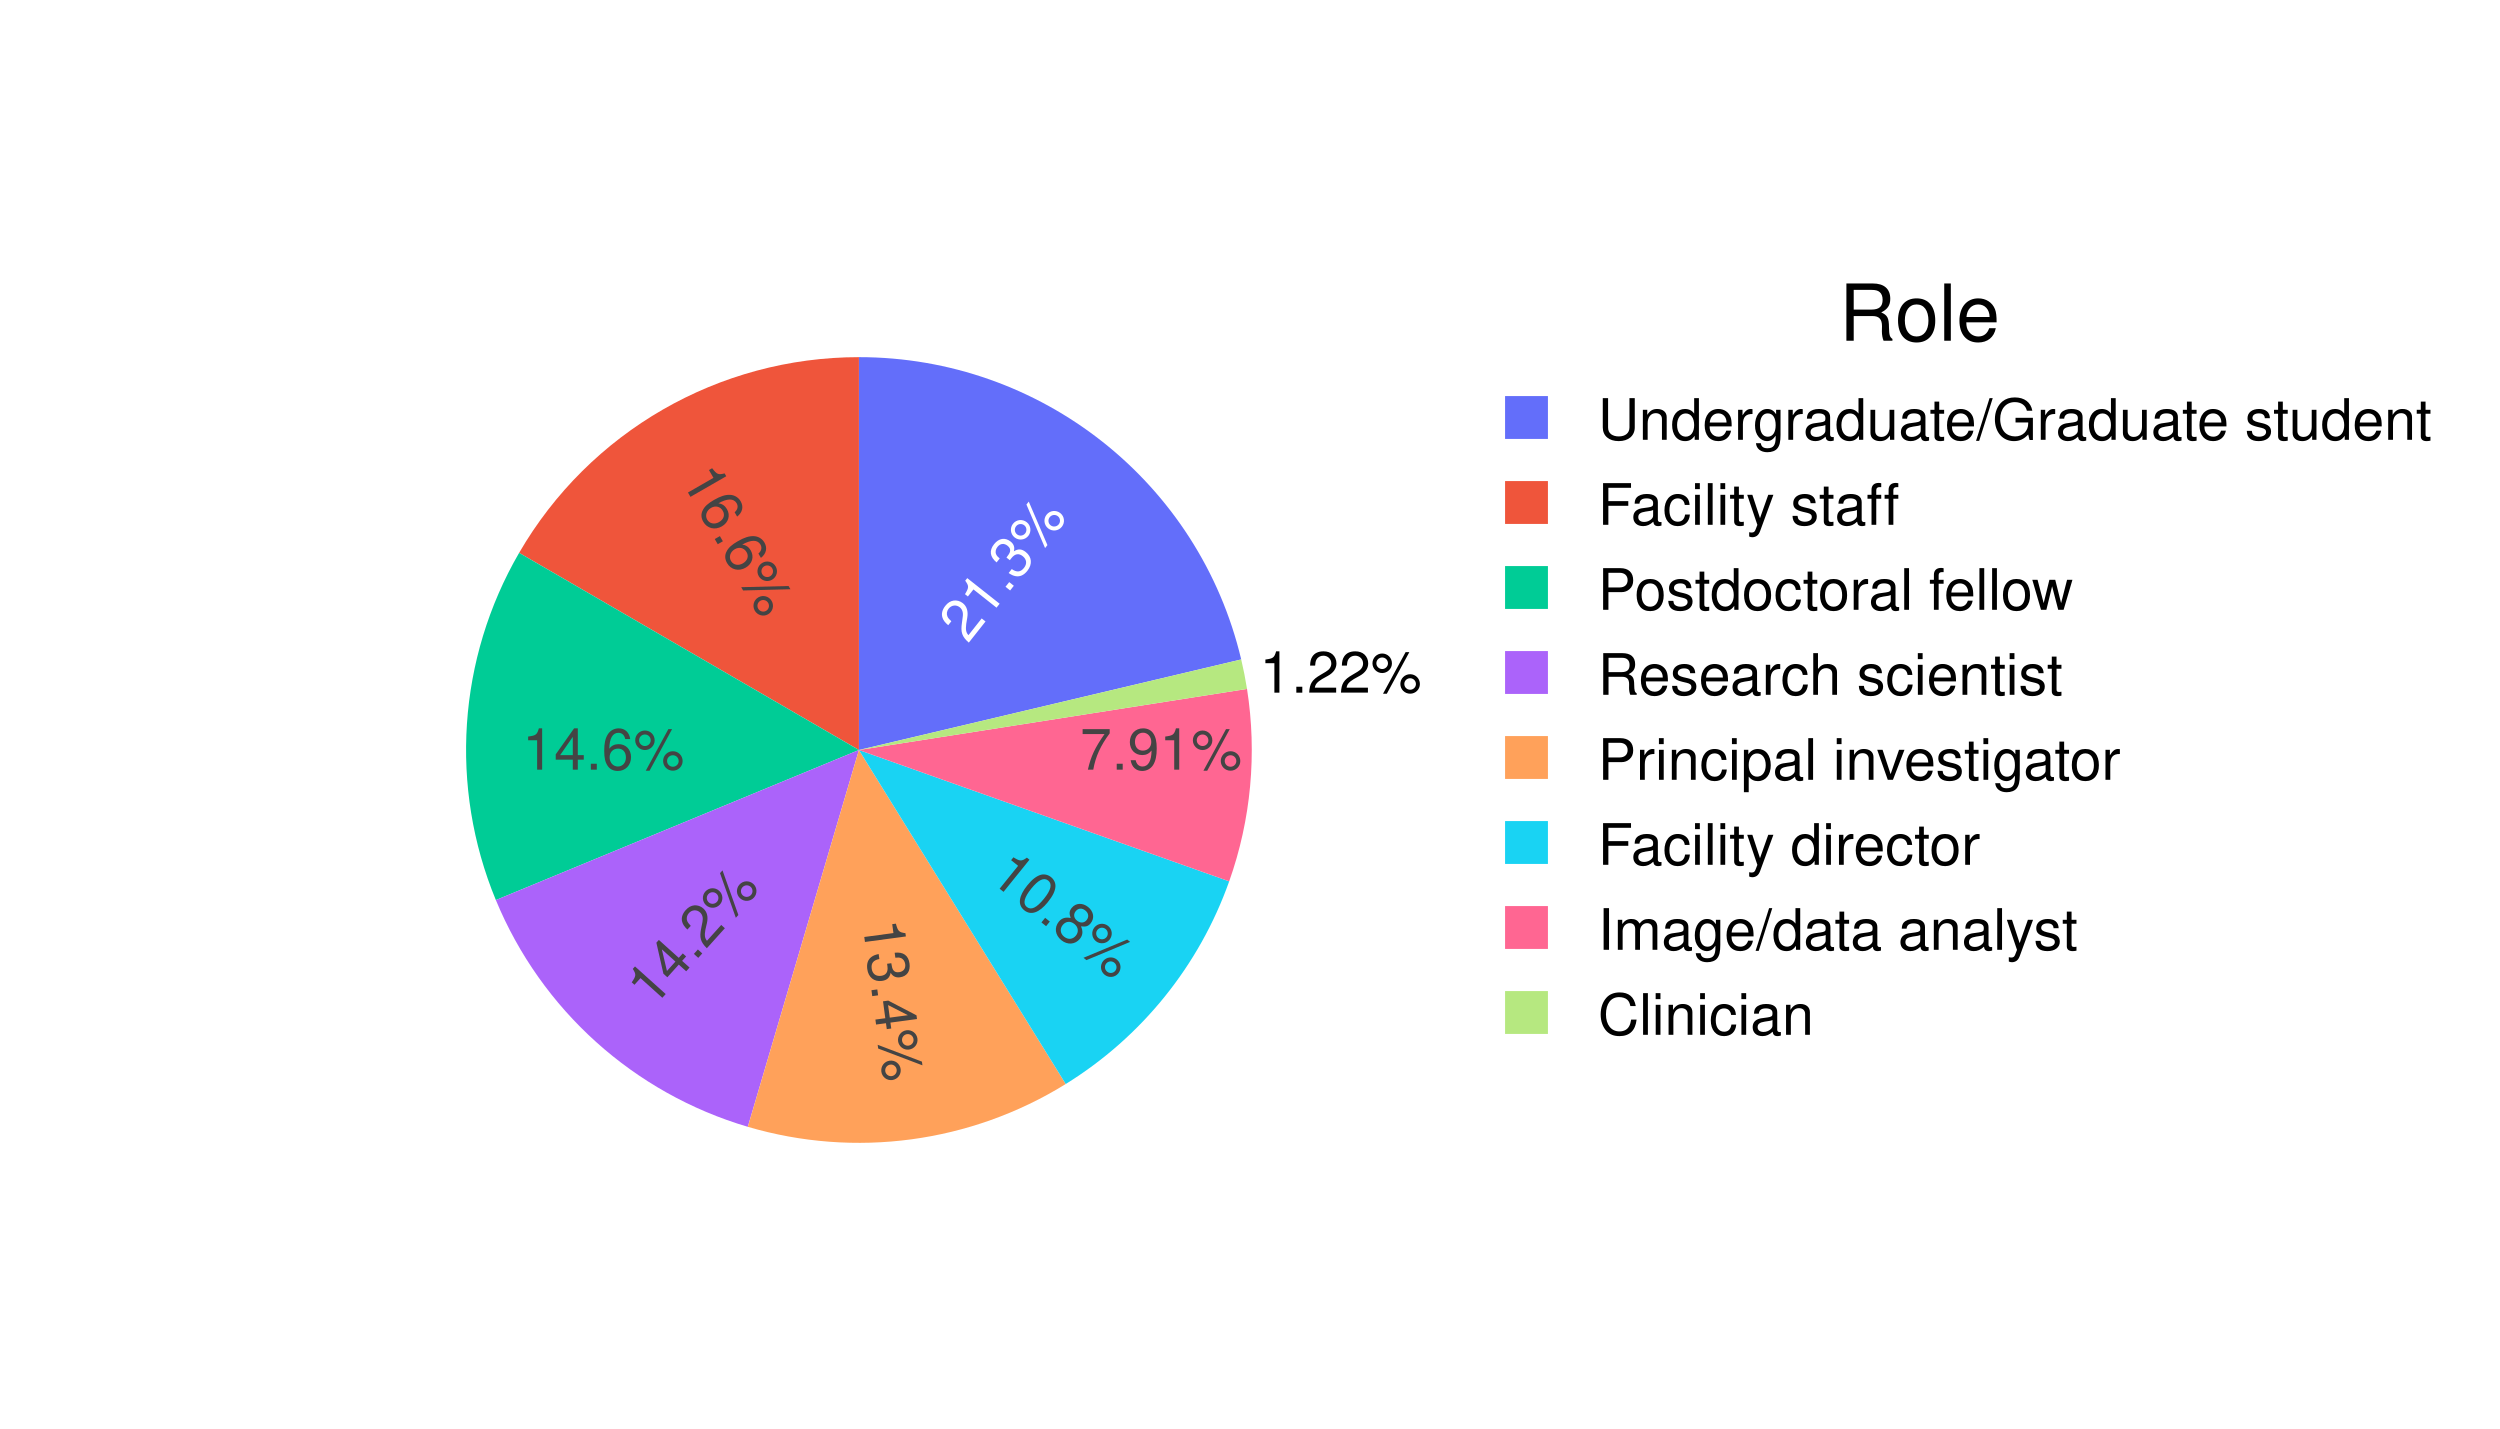
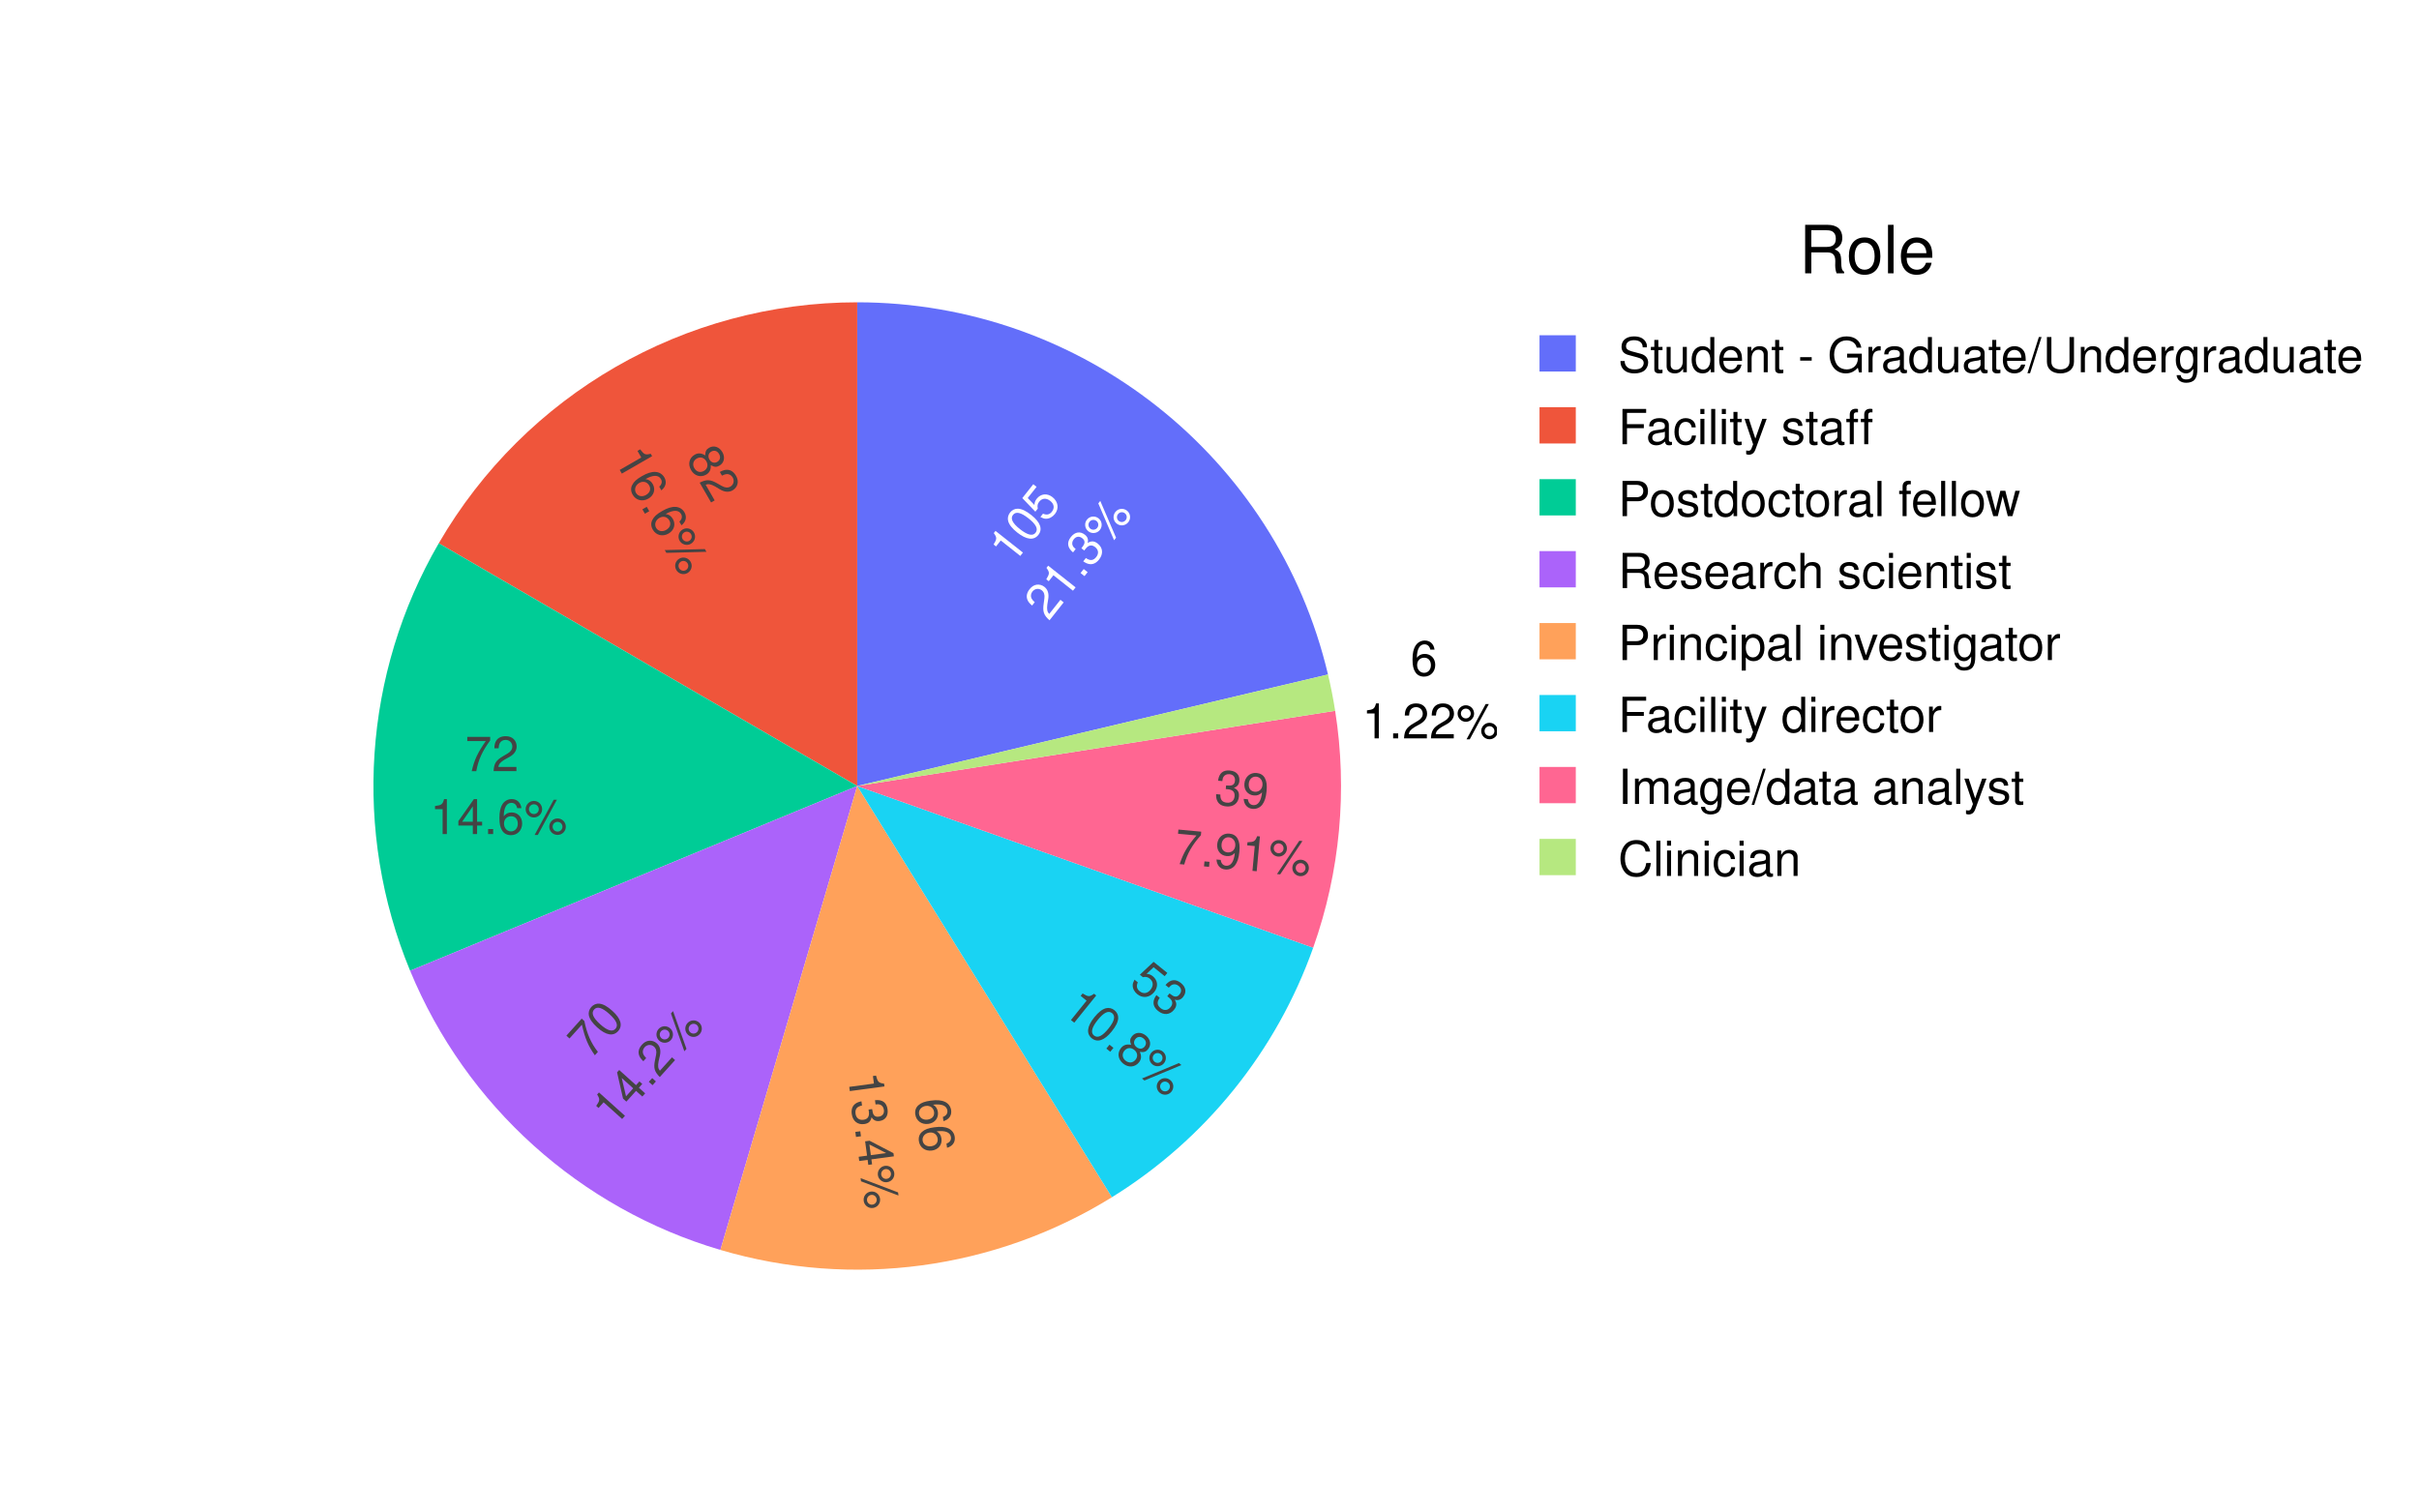
- <svg xmlns="http://www.w3.org/2000/svg" class="main-svg" width="700" height="400" style="" viewBox="0 0 700 400">
-   <rect x="0" y="0" width="700" height="400" style="fill: rgb(255, 255, 255); fill-opacity: 1;" />
-   <defs id="defs-633f3f">
+ <svg xmlns="http://www.w3.org/2000/svg" class="main-svg" width="800" height="500" style="" viewBox="0 0 800 500">
+   <rect x="0" y="0" width="800" height="500" style="fill: rgb(255, 255, 255); fill-opacity: 1;" />
+   <defs id="defs-ae1833">
    <g class="clips" />
    <g class="gradients" />
    <g class="patterns" />
  </defs>
  <g class="bglayer" />
  <g class="layer-below">
    <g class="imagelayer" />
    <g class="shapelayer" />
  </g>
  <g class="cartesianlayer" />
  <g class="polarlayer" />
  <g class="smithlayer" />
  <g class="ternarylayer" />
  <g class="geolayer" />
  <g class="funnelarealayer" />
  <g class="pielayer">
    <g class="trace" stroke-linejoin="round" style="opacity: 1;">
      <g class="slice">
-         <path class="surface" d="M240.5,210l0,-110a110,110 0 0 1 107.038,84.645Z" style="pointer-events: all; stroke-width: 0; fill: rgb(99, 110, 250); fill-opacity: 1; stroke: rgb(68, 68, 68); stroke-opacity: 1;" />
-         <g class="slicetext">
-           <text data-notex="1" class="slicetext" transform="translate(285.0089,162.583)rotate(-51.66329)" text-anchor="middle" x="0" y="0" style="font-family: Helvetica; font-size: 16px; fill: rgb(255, 255, 255); fill-opacity: 1; white-space: pre;">21.3%</text>
-         </g>
-       </g>
-       <g class="slice">
-         <path class="surface" d="M240.5,210l-95.146,-55.202a110,110 0 0 1 95.146,-54.798Z" style="pointer-events: all; stroke-width: 0; fill: rgb(239, 85, 59); fill-opacity: 1; stroke: rgb(68, 68, 68); stroke-opacity: 1;" />
-         <g class="slicetext">
-           <text data-notex="1" class="slicetext" transform="translate(201.8816,153.9669)rotate(60.06085)" text-anchor="middle" x="0" y="0" style="font-family: Helvetica; font-size: 16px; fill: rgb(68, 68, 68); fill-opacity: 1; white-space: pre;">16.6%</text>
-         </g>
-       </g>
-       <g class="slice">
-         <path class="surface" d="M240.5,210l-101.66,42.014a110,110 0 0 1 6.514,-97.216Z" style="pointer-events: all; stroke-width: 0; fill: rgb(0, 204, 150); fill-opacity: 1; stroke: rgb(68, 68, 68); stroke-opacity: 1;" />
-         <g class="slicetext">
-           <text data-notex="1" class="slicetext" transform="translate(168.9341,215.5)" text-anchor="middle" x="0" y="0" style="font-family: Helvetica; font-size: 16px; fill: rgb(68, 68, 68); fill-opacity: 1; white-space: pre;">14.6%</text>
-         </g>
-       </g>
-       <g class="slice">
-         <path class="surface" d="M240.5,210l-31.113,105.508a110,110 0 0 1 -70.547,-63.494Z" style="pointer-events: all; stroke-width: 0; fill: rgb(171, 99, 250); fill-opacity: 1; stroke: rgb(68, 68, 68); stroke-opacity: 1;" />
-         <g class="slicetext">
-           <text data-notex="1" class="slicetext" transform="translate(197.857,265.6016)rotate(-48.01217)" text-anchor="middle" x="0" y="0" style="font-family: Helvetica; font-size: 16px; fill: rgb(68, 68, 68); fill-opacity: 1; white-space: pre;">14.2%</text>
-         </g>
-       </g>
-       <g class="slice">
-         <path class="surface" d="M240.5,210l57.908,93.524a110,110 0 0 1 -89.02,11.984Z" style="pointer-events: all; stroke-width: 0; fill: rgb(255, 161, 90); fill-opacity: 1; stroke: rgb(68, 68, 68); stroke-opacity: 1;" />
-         <g class="slicetext">
-           <text data-notex="1" class="slicetext" transform="translate(244.4723,280.729)rotate(82.33266)" text-anchor="middle" x="0" y="0" style="font-family: Helvetica; font-size: 16px; fill: rgb(68, 68, 68); fill-opacity: 1; white-space: pre;">13.4%</text>
-         </g>
-       </g>
-       <g class="slice">
-         <path class="surface" d="M240.5,210l103.669,36.779a110,110 0 0 1 -45.762,56.745Z" style="pointer-events: all; stroke-width: 0; fill: rgb(25, 211, 243); fill-opacity: 1; stroke: rgb(68, 68, 68); stroke-opacity: 1;" />
-         <g class="slicetext">
-           <text data-notex="1" class="slicetext" transform="translate(294.3293,260.4762)rotate(38.88438)" text-anchor="middle" x="0" y="0" style="font-family: Helvetica; font-size: 16px; fill: rgb(68, 68, 68); fill-opacity: 1; white-space: pre;">10.8%</text>
-         </g>
-       </g>
-       <g class="slice">
-         <path class="surface" d="M240.5,210l108.662,-17.104a110,110 0 0 1 -4.993,53.883Z" style="pointer-events: all; stroke-width: 0; fill: rgb(255, 102, 146); fill-opacity: 1; stroke: rgb(68, 68, 68); stroke-opacity: 1;" />
-         <g class="slicetext">
-           <text data-notex="1" class="slicetext" transform="translate(325.079,215.5)" text-anchor="middle" x="0" y="0" style="font-family: Helvetica; font-size: 16px; fill: rgb(68, 68, 68); fill-opacity: 1; white-space: pre;">7.91%</text>
-         </g>
-       </g>
-       <g class="slice">
-         <path class="surface" d="M240.5,210l107.038,-25.355a110,110 0 0 1 1.624,8.251Z" style="pointer-events: all; stroke-width: 0; fill: rgb(182, 232, 128); fill-opacity: 1; stroke: rgb(68, 68, 68); stroke-opacity: 1;" />
-         <g class="slicetext">
-           <text data-notex="1" class="slicetext" transform="translate(375.3664,193.9379)" text-anchor="middle" x="0" y="0" style="font-family: Helvetica; font-size: 16px; fill: rgb(0, 0, 0); fill-opacity: 1; white-space: pre;">1.22%</text>
+         <path class="surface" d="M283.5,260l0,-160a160,160 0 0 1 155.692,123.12Z" style="pointer-events: all; stroke-width: 0; fill: rgb(99, 110, 250); fill-opacity: 1; stroke: rgb(68, 68, 68); stroke-opacity: 1;" />
+         <g class="slicetext">
+           <text data-notex="1" class="slicetext" transform="translate(344.5168,174.9313)rotate(-51.66329)" text-anchor="middle" x="0" y="0" style="font-family: Helvetica; font-size: 16px; fill: rgb(255, 255, 255); fill-opacity: 1; white-space: pre;">
+             <tspan class="line" dy="0em" x="0" y="0">105</tspan>
+             <tspan class="line" dy="1.3em" x="0" y="0">21.3%</tspan>
+           </text>
+         </g>
+       </g>
+       <g class="slice">
+         <path class="surface" d="M283.5,260l-138.394,-80.294a160,160 0 0 1 138.394,-79.706Z" style="pointer-events: all; stroke-width: 0; fill: rgb(239, 85, 59); fill-opacity: 1; stroke: rgb(68, 68, 68); stroke-opacity: 1;" />
+         <g class="slicetext">
+           <text data-notex="1" class="slicetext" transform="translate(232.2217,161.1345)rotate(60.06085)" text-anchor="middle" x="0" y="0" style="font-family: Helvetica; font-size: 16px; fill: rgb(68, 68, 68); fill-opacity: 1; white-space: pre;">
+             <tspan class="line" dy="0em" x="0" y="0">82</tspan>
+             <tspan class="line" dy="1.3em" x="0" y="0">16.6%</tspan>
+           </text>
+         </g>
+       </g>
+       <g class="slice">
+         <path class="surface" d="M283.5,260l-147.869,61.112a160,160 0 0 1 9.476,-141.406Z" style="pointer-events: all; stroke-width: 0; fill: rgb(0, 204, 150); fill-opacity: 1; stroke: rgb(68, 68, 68); stroke-opacity: 1;" />
+         <g class="slicetext">
+           <text data-notex="1" class="slicetext" transform="translate(164.9204,255.0938)" text-anchor="middle" x="0" y="0" style="font-family: Helvetica; font-size: 16px; fill: rgb(68, 68, 68); fill-opacity: 1; white-space: pre;">
+             <tspan class="line" dy="0em" x="0" y="0">72</tspan>
+             <tspan class="line" dy="1.3em" x="0" y="0">14.6%</tspan>
+           </text>
+         </g>
+       </g>
+       <g class="slice">
+         <path class="surface" d="M283.5,260l-45.255,153.467a160,160 0 0 1 -102.614,-92.355Z" style="pointer-events: all; stroke-width: 0; fill: rgb(171, 99, 250); fill-opacity: 1; stroke: rgb(68, 68, 68); stroke-opacity: 1;" />
+         <g class="slicetext">
+           <text data-notex="1" class="slicetext" transform="translate(202.6878,342.4554)rotate(-48.01217)" text-anchor="middle" x="0" y="0" style="font-family: Helvetica; font-size: 16px; fill: rgb(68, 68, 68); fill-opacity: 1; white-space: pre;">
+             <tspan class="line" dy="0em" x="0" y="0">70</tspan>
+             <tspan class="line" dy="1.3em" x="0" y="0">14.2%</tspan>
+           </text>
+         </g>
+       </g>
+       <g class="slice">
+         <path class="surface" d="M283.5,260l84.229,136.035a160,160 0 0 1 -129.484,17.432Z" style="pointer-events: all; stroke-width: 0; fill: rgb(255, 161, 90); fill-opacity: 1; stroke: rgb(68, 68, 68); stroke-opacity: 1;" />
+         <g class="slicetext">
+           <text data-notex="1" class="slicetext" transform="translate(303.95,375.131)rotate(82.33266)" text-anchor="middle" x="0" y="0" style="font-family: Helvetica; font-size: 16px; fill: rgb(68, 68, 68); fill-opacity: 1; white-space: pre;">
+             <tspan class="line" dy="0em" x="0" y="0">66</tspan>
+             <tspan class="line" dy="1.3em" x="0" y="0">13.4%</tspan>
+           </text>
+         </g>
+       </g>
+       <g class="slice">
+         <path class="surface" d="M283.5,260l150.791,53.497a160,160 0 0 1 -66.562,82.538Z" style="pointer-events: all; stroke-width: 0; fill: rgb(25, 211, 243); fill-opacity: 1; stroke: rgb(68, 68, 68); stroke-opacity: 1;" />
+         <g class="slicetext">
+           <text data-notex="1" class="slicetext" transform="translate(381.6706,332.8667)rotate(38.88438)" text-anchor="middle" x="0" y="0" style="font-family: Helvetica; font-size: 16px; fill: rgb(68, 68, 68); fill-opacity: 1; white-space: pre;">
+             <tspan class="line" dy="0em" x="0" y="0">53</tspan>
+             <tspan class="line" dy="1.3em" x="0" y="0">10.8%</tspan>
+           </text>
+         </g>
+       </g>
+       <g class="slice">
+         <path class="surface" d="M283.5,260l158.054,-24.878a160,160 0 0 1 -7.263,78.376Z" style="pointer-events: all; stroke-width: 0; fill: rgb(255, 102, 146); fill-opacity: 1; stroke: rgb(68, 68, 68); stroke-opacity: 1;" />
+         <g class="slicetext">
+           <text data-notex="1" class="slicetext" transform="translate(412.4424,267.021)rotate(5.294118)" text-anchor="middle" x="0" y="0" style="font-family: Helvetica; font-size: 16px; fill: rgb(68, 68, 68); fill-opacity: 1; white-space: pre;">
+             <tspan class="line" dy="0em" x="0" y="0">39</tspan>
+             <tspan class="line" dy="1.3em" x="0" y="0">7.91%</tspan>
+           </text>
+         </g>
+       </g>
+       <g class="slice">
+         <path class="surface" d="M283.5,260l155.692,-36.88a160,160 0 0 1 2.362,12.002Z" style="pointer-events: all; stroke-width: 0; fill: rgb(182, 232, 128); fill-opacity: 1; stroke: rgb(68, 68, 68); stroke-opacity: 1;" />
+         <g class="slicetext">
+           <text data-notex="1" class="slicetext" transform="translate(473.1281,223.4493)" text-anchor="middle" x="0" y="0" style="font-family: Helvetica; font-size: 16px; fill: rgb(0, 0, 0); fill-opacity: 1; white-space: pre;">
+             <tspan class="line" dy="0em" x="0" y="0">6</tspan>
+             <tspan class="line" dy="1.3em" x="0" y="0">1.22%</tspan>
+           </text>
        </g>
      </g>
    </g>
  </g>
  <g class="iciclelayer" />
  <g class="treemaplayer" />
  <g class="sunburstlayer" />
  <g class="glimages" />
-   <defs id="topdefs-633f3f">
+   <defs id="topdefs-ae1833">
    <g class="clips" />
-     <clipPath id="legend633f3f">
-       <rect width="281" height="201" x="0" y="0" />
+     <clipPath id="legendae1833">
+       <rect width="293" height="201" x="0" y="0" />
    </clipPath>
  </defs>
  <g class="layer-above">
    <g class="imagelayer" />
    <g class="shapelayer" />
  </g>
  <g class="infolayer">
-     <g class="legend" pointer-events="all" transform="translate(407.42,100)">
-       <rect class="bg" shape-rendering="crispEdges" width="281" height="201" x="0" y="0" style="stroke: rgb(68, 68, 68); stroke-opacity: 1; fill: rgb(255, 255, 255); fill-opacity: 1; stroke-width: 0px;" />
-       <g class="scrollbox" transform="" clip-path="url(#legend633f3f)">
+     <g class="legend" pointer-events="all" transform="translate(495.14,100)">
+       <rect class="bg" shape-rendering="crispEdges" style="stroke: rgb(68, 68, 68); stroke-opacity: 1; fill: rgb(255, 255, 255); fill-opacity: 1; stroke-width: 0px;" width="293" height="201" x="0" y="0" />
+       <g class="scrollbox" transform="" clip-path="url(#legendae1833)">
        <g class="groups">
          <g class="traces" transform="translate(0,16.9)" style="opacity: 1;">
-             <text class="legendtext" text-anchor="start" x="40" y="6.24" style="font-family: Helvetica; font-size: 16px; fill: rgb(0, 0, 0); fill-opacity: 1; white-space: pre;">Undergraduate/Graduate student</text>
+             <text class="legendtext" text-anchor="start" x="40" y="6.24" style="font-family: Helvetica; font-size: 16px; fill: rgb(0, 0, 0); fill-opacity: 1; white-space: pre;">Student - Graduate/Undergraduate</text>
            <g class="layers" style="opacity: 1;">
              <g class="legendfill" />
              <g class="legendlines" />
              <g class="legendsymbols">
                <g class="legendpoints">
                  <path class="legendpie" d="M6,6H-6V-6H6Z" transform="translate(20,0)" style="stroke-width: 0; fill: rgb(99, 110, 250); fill-opacity: 1; stroke: rgb(68, 68, 68); stroke-opacity: 1;" />
                </g>
              </g>
            </g>
-             <rect class="legendtoggle" x="0" y="-11.9" width="275.391" height="23.8" style="fill: rgb(0, 0, 0); fill-opacity: 0;" />
+             <rect class="legendtoggle" x="0" y="-11.9" width="287.375" height="23.8" style="fill: rgb(0, 0, 0); fill-opacity: 0;" />
          </g>
          <g class="traces" transform="translate(0,40.7)" style="opacity: 1;">
            <text class="legendtext" text-anchor="start" x="40" y="6.24" style="font-family: Helvetica; font-size: 16px; fill: rgb(0, 0, 0); fill-opacity: 1; white-space: pre;">Facility staff</text>
            <g class="layers" style="opacity: 1;">
              <g class="legendfill" />
              <g class="legendlines" />
              <g class="legendsymbols">
                <g class="legendpoints">
                  <path class="legendpie" d="M6,6H-6V-6H6Z" transform="translate(20,0)" style="stroke-width: 0; fill: rgb(239, 85, 59); fill-opacity: 1; stroke: rgb(68, 68, 68); stroke-opacity: 1;" />
                </g>
              </g>
            </g>
-             <rect class="legendtoggle" x="0" y="-11.9" width="275.391" height="23.8" style="fill: rgb(0, 0, 0); fill-opacity: 0;" />
+             <rect class="legendtoggle" x="0" y="-11.9" width="287.375" height="23.8" style="fill: rgb(0, 0, 0); fill-opacity: 0;" />
          </g>
          <g class="traces" transform="translate(0,64.5)" style="opacity: 1;">
            <text class="legendtext" text-anchor="start" x="40" y="6.24" style="font-family: Helvetica; font-size: 16px; fill: rgb(0, 0, 0); fill-opacity: 1; white-space: pre;">Postdoctoral fellow</text>
            <g class="layers" style="opacity: 1;">
              <g class="legendfill" />
              <g class="legendlines" />
              <g class="legendsymbols">
                <g class="legendpoints">
                  <path class="legendpie" d="M6,6H-6V-6H6Z" transform="translate(20,0)" style="stroke-width: 0; fill: rgb(0, 204, 150); fill-opacity: 1; stroke: rgb(68, 68, 68); stroke-opacity: 1;" />
                </g>
              </g>
            </g>
-             <rect class="legendtoggle" x="0" y="-11.9" width="275.391" height="23.8" style="fill: rgb(0, 0, 0); fill-opacity: 0;" />
+             <rect class="legendtoggle" x="0" y="-11.9" width="287.375" height="23.8" style="fill: rgb(0, 0, 0); fill-opacity: 0;" />
          </g>
          <g class="traces" transform="translate(0,88.3)" style="opacity: 1;">
            <text class="legendtext" text-anchor="start" x="40" y="6.24" style="font-family: Helvetica; font-size: 16px; fill: rgb(0, 0, 0); fill-opacity: 1; white-space: pre;">Research scientist</text>
            <g class="layers" style="opacity: 1;">
              <g class="legendfill" />
              <g class="legendlines" />
              <g class="legendsymbols">
                <g class="legendpoints">
                  <path class="legendpie" d="M6,6H-6V-6H6Z" transform="translate(20,0)" style="stroke-width: 0; fill: rgb(171, 99, 250); fill-opacity: 1; stroke: rgb(68, 68, 68); stroke-opacity: 1;" />
                </g>
              </g>
            </g>
-             <rect class="legendtoggle" x="0" y="-11.9" width="275.391" height="23.8" style="fill: rgb(0, 0, 0); fill-opacity: 0;" />
+             <rect class="legendtoggle" x="0" y="-11.9" width="287.375" height="23.8" style="fill: rgb(0, 0, 0); fill-opacity: 0;" />
          </g>
          <g class="traces" transform="translate(0,112.1)" style="opacity: 1;">
            <text class="legendtext" text-anchor="start" x="40" y="6.24" style="font-family: Helvetica; font-size: 16px; fill: rgb(0, 0, 0); fill-opacity: 1; white-space: pre;">Principal investigator</text>
            <g class="layers" style="opacity: 1;">
              <g class="legendfill" />
              <g class="legendlines" />
              <g class="legendsymbols">
                <g class="legendpoints">
                  <path class="legendpie" d="M6,6H-6V-6H6Z" transform="translate(20,0)" style="stroke-width: 0; fill: rgb(255, 161, 90); fill-opacity: 1; stroke: rgb(68, 68, 68); stroke-opacity: 1;" />
                </g>
              </g>
            </g>
-             <rect class="legendtoggle" x="0" y="-11.9" width="275.391" height="23.8" style="fill: rgb(0, 0, 0); fill-opacity: 0;" />
+             <rect class="legendtoggle" x="0" y="-11.9" width="287.375" height="23.8" style="fill: rgb(0, 0, 0); fill-opacity: 0;" />
          </g>
          <g class="traces" transform="translate(0,135.9)" style="opacity: 1;">
            <text class="legendtext" text-anchor="start" x="40" y="6.24" style="font-family: Helvetica; font-size: 16px; fill: rgb(0, 0, 0); fill-opacity: 1; white-space: pre;">Facility director</text>
            <g class="layers" style="opacity: 1;">
              <g class="legendfill" />
              <g class="legendlines" />
              <g class="legendsymbols">
                <g class="legendpoints">
                  <path class="legendpie" d="M6,6H-6V-6H6Z" transform="translate(20,0)" style="stroke-width: 0; fill: rgb(25, 211, 243); fill-opacity: 1; stroke: rgb(68, 68, 68); stroke-opacity: 1;" />
                </g>
              </g>
            </g>
-             <rect class="legendtoggle" x="0" y="-11.9" width="275.391" height="23.8" style="fill: rgb(0, 0, 0); fill-opacity: 0;" />
+             <rect class="legendtoggle" x="0" y="-11.9" width="287.375" height="23.8" style="fill: rgb(0, 0, 0); fill-opacity: 0;" />
          </g>
          <g class="traces" transform="translate(0,159.7)" style="opacity: 1;">
            <text class="legendtext" text-anchor="start" x="40" y="6.24" style="font-family: Helvetica; font-size: 16px; fill: rgb(0, 0, 0); fill-opacity: 1; white-space: pre;">Image/data analyst</text>
            <g class="layers" style="opacity: 1;">
              <g class="legendfill" />
              <g class="legendlines" />
              <g class="legendsymbols">
                <g class="legendpoints">
                  <path class="legendpie" d="M6,6H-6V-6H6Z" transform="translate(20,0)" style="stroke-width: 0; fill: rgb(255, 102, 146); fill-opacity: 1; stroke: rgb(68, 68, 68); stroke-opacity: 1;" />
                </g>
              </g>
            </g>
-             <rect class="legendtoggle" x="0" y="-11.9" width="275.391" height="23.8" style="fill: rgb(0, 0, 0); fill-opacity: 0;" />
+             <rect class="legendtoggle" x="0" y="-11.9" width="287.375" height="23.8" style="fill: rgb(0, 0, 0); fill-opacity: 0;" />
          </g>
          <g class="traces" transform="translate(0,183.5)" style="opacity: 1;">
            <text class="legendtext" text-anchor="start" x="40" y="6.24" style="font-family: Helvetica; font-size: 16px; fill: rgb(0, 0, 0); fill-opacity: 1; white-space: pre;">Clinician</text>
            <g class="layers" style="opacity: 1;">
              <g class="legendfill" />
              <g class="legendlines" />
              <g class="legendsymbols">
                <g class="legendpoints">
                  <path class="legendpie" d="M6,6H-6V-6H6Z" transform="translate(20,0)" style="stroke-width: 0; fill: rgb(182, 232, 128); fill-opacity: 1; stroke: rgb(68, 68, 68); stroke-opacity: 1;" />
                </g>
              </g>
            </g>
-             <rect class="legendtoggle" x="0" y="-11.9" width="275.391" height="23.8" style="fill: rgb(0, 0, 0); fill-opacity: 0;" />
-           </g>
-         </g>
-       </g>
-       <rect class="scrollbar" rx="20" ry="3" width="0" height="0" x="0" y="0" style="fill: rgb(128, 139, 164); fill-opacity: 1;" />
+             <rect class="legendtoggle" x="0" y="-11.9" width="287.375" height="23.8" style="fill: rgb(0, 0, 0); fill-opacity: 0;" />
+           </g>
+         </g>
+       </g>
+       <rect class="scrollbar" rx="20" ry="3" width="0" height="0" style="fill: rgb(128, 139, 164); fill-opacity: 1;" x="0" y="0" />
    </g>
    <g class="g-gtitle">
-       <text class="gtitle" x="560" y="80" text-anchor="end" dy="0.7em" style="font-family: Helvetica; font-size: 22px; fill: rgb(0, 0, 0); opacity: 1; font-weight: normal; white-space: pre;">Role</text>
+       <text class="gtitle" x="640" y="75" text-anchor="end" dy="0.7em" style="font-family: Helvetica; font-size: 22px; fill: rgb(0, 0, 0); opacity: 1; font-weight: normal; white-space: pre;">Role</text>
    </g>
  </g>
</svg>
